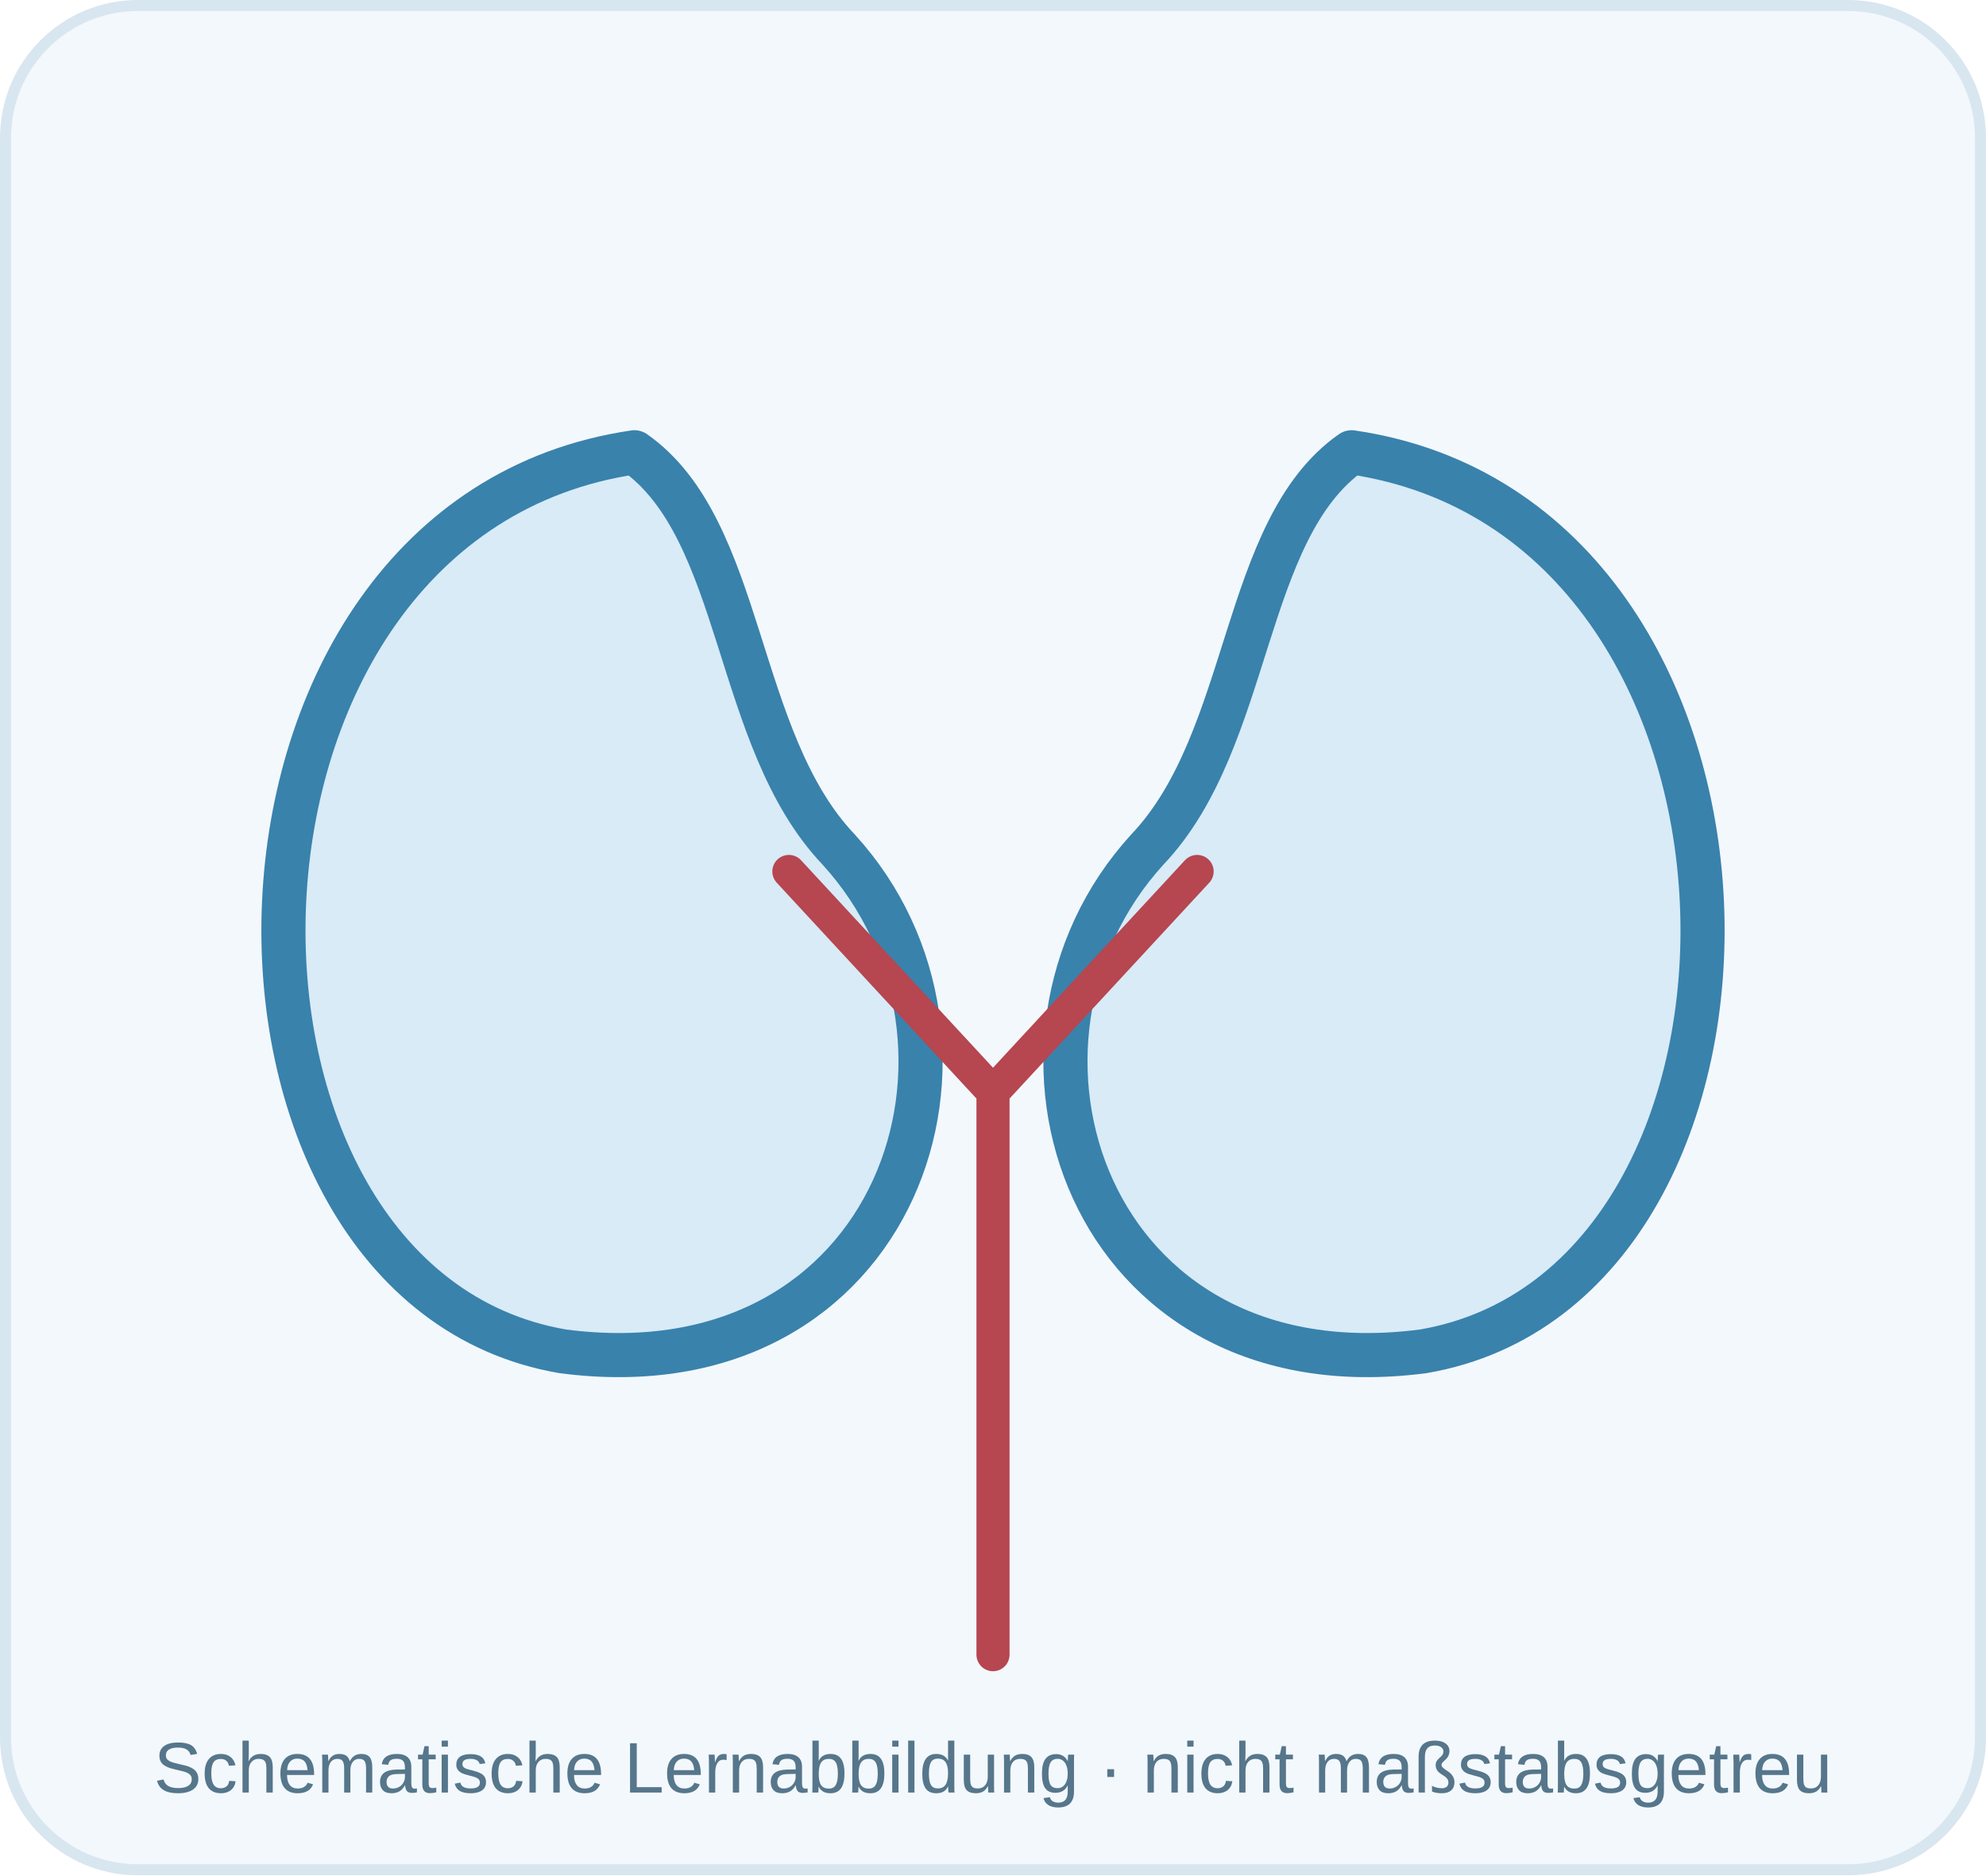
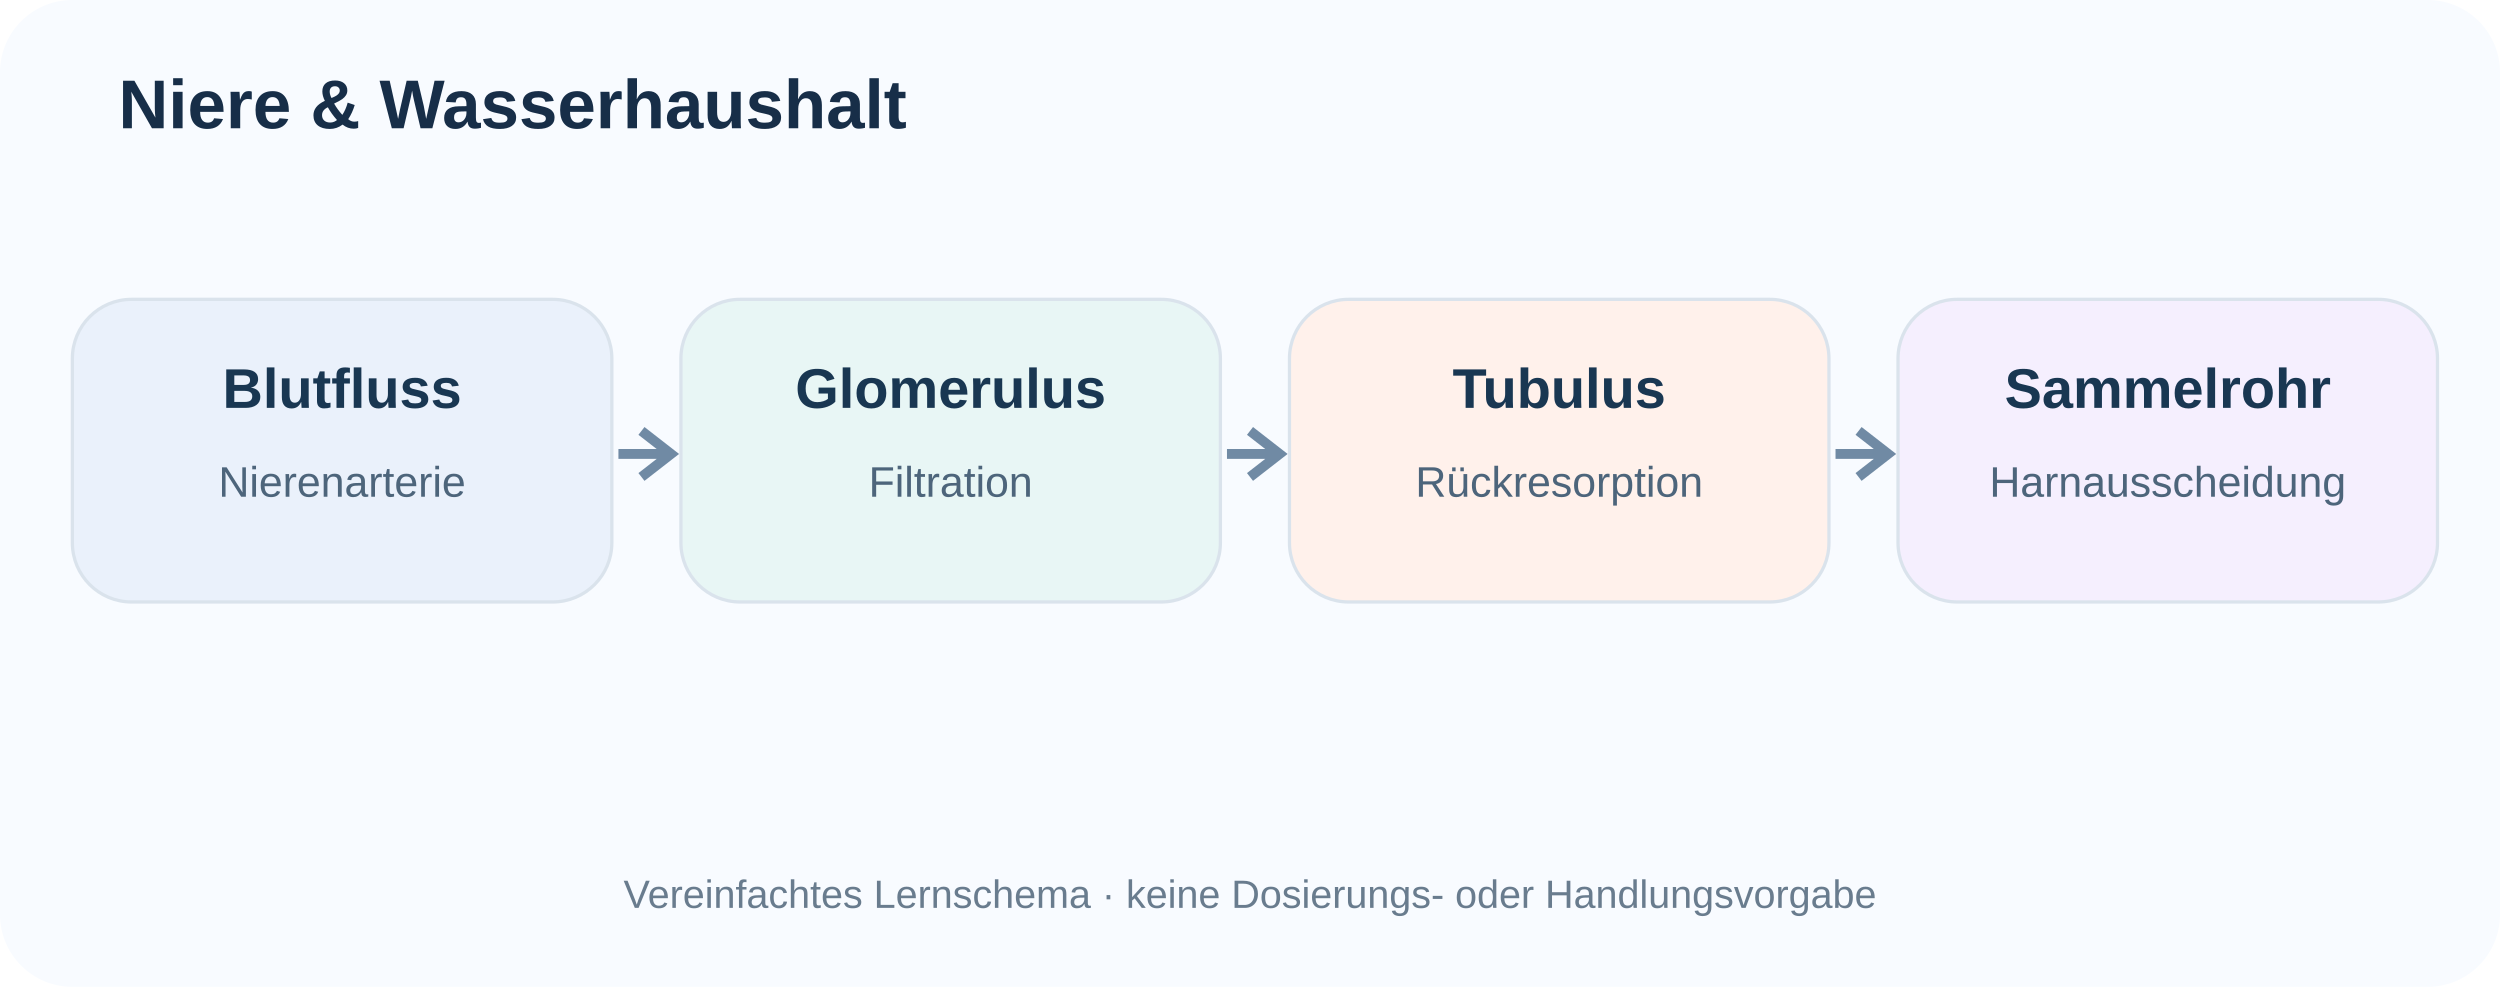
- <svg xmlns="http://www.w3.org/2000/svg" viewBox="0 0 360 340" role="img">
-   <rect x="1" y="1" width="358" height="338" rx="24" fill="#f3f8fc" stroke="#d8e6f0" stroke-width="2" />
-   <g stroke="#3982ac" stroke-width="8" stroke-linecap="round" stroke-linejoin="round" fill="#d8ebf7">
-     <path d="M115 82c-82 12-83 151-13 163 61 8 82-56 50-91-19-20-17-58-37-72z" />
-     <path d="M245 82c82 12 83 151 13 163-61 8-82-56-50-91 19-20 17-58 37-72z" />
+ <svg xmlns="http://www.w3.org/2000/svg" viewBox="0 0 760 300" role="img" aria-label="Funktionsschema Niere &amp; Wasserhaushalt">
+   <rect width="760" height="300" rx="22" fill="#f8fbff" />
+   <text x="36" y="39" font-family="Arial,sans-serif" font-size="21" font-weight="700" fill="#172e48">Niere &amp; Wasserhaushalt</text>
+   <g font-family="Arial,sans-serif">
+     <rect x="22" y="91" width="164" height="92" rx="18" fill="#eaf1fb" stroke="#dae3ec" />
+     <text x="104.0" y="124" font-size="17" font-weight="700" fill="#193752" text-anchor="middle">Blutfluss</text>
+     <text x="104.0" y="151" font-size="13" fill="#4d657b" text-anchor="middle">Nierenarterie</text>
+     <path d="M188 138h16m-9-7 9 7-9 7" fill="none" stroke="#708aa4" stroke-width="3" />
+     <rect x="207" y="91" width="164" height="92" rx="18" fill="#e8f6f5" stroke="#dae3ec" />
+     <text x="289.0" y="124" font-size="17" font-weight="700" fill="#193752" text-anchor="middle">Glomerulus</text>
+     <text x="289.0" y="151" font-size="13" fill="#4d657b" text-anchor="middle">Filtration</text>
+     <path d="M373 138h16m-9-7 9 7-9 7" fill="none" stroke="#708aa4" stroke-width="3" />
+     <rect x="392" y="91" width="164" height="92" rx="18" fill="#fff1eb" stroke="#dae3ec" />
+     <text x="474.0" y="124" font-size="17" font-weight="700" fill="#193752" text-anchor="middle">Tubulus</text>
+     <text x="474.0" y="151" font-size="13" fill="#4d657b" text-anchor="middle">Rückresorption</text>
+     <path d="M558 138h16m-9-7 9 7-9 7" fill="none" stroke="#708aa4" stroke-width="3" />
+     <rect x="577" y="91" width="164" height="92" rx="18" fill="#f5effe" stroke="#dae3ec" />
+     <text x="659.0" y="124" font-size="17" font-weight="700" fill="#193752" text-anchor="middle">Sammelrohr</text>
+     <text x="659.0" y="151" font-size="13" fill="#4d657b" text-anchor="middle">Harnausscheidung</text>
  </g>
-   <g stroke="#b64650" stroke-width="6" stroke-linecap="round" stroke-linejoin="round" fill="none">
-     <path d="M143 158l37 40 37-40 M180 198v102" />
-   </g>
-   <text x="180" y="325" text-anchor="middle" font-size="13" fill="#56768b" font-family="Arial">Schematische Lernabbildung · nicht maßstabsgetreu</text>
+   <text x="380" y="276" font-family="Arial,sans-serif" font-size="12" text-anchor="middle" fill="#697c8e">Vereinfachtes Lernschema · keine Dosierungs- oder Handlungsvorgabe</text>
</svg>
